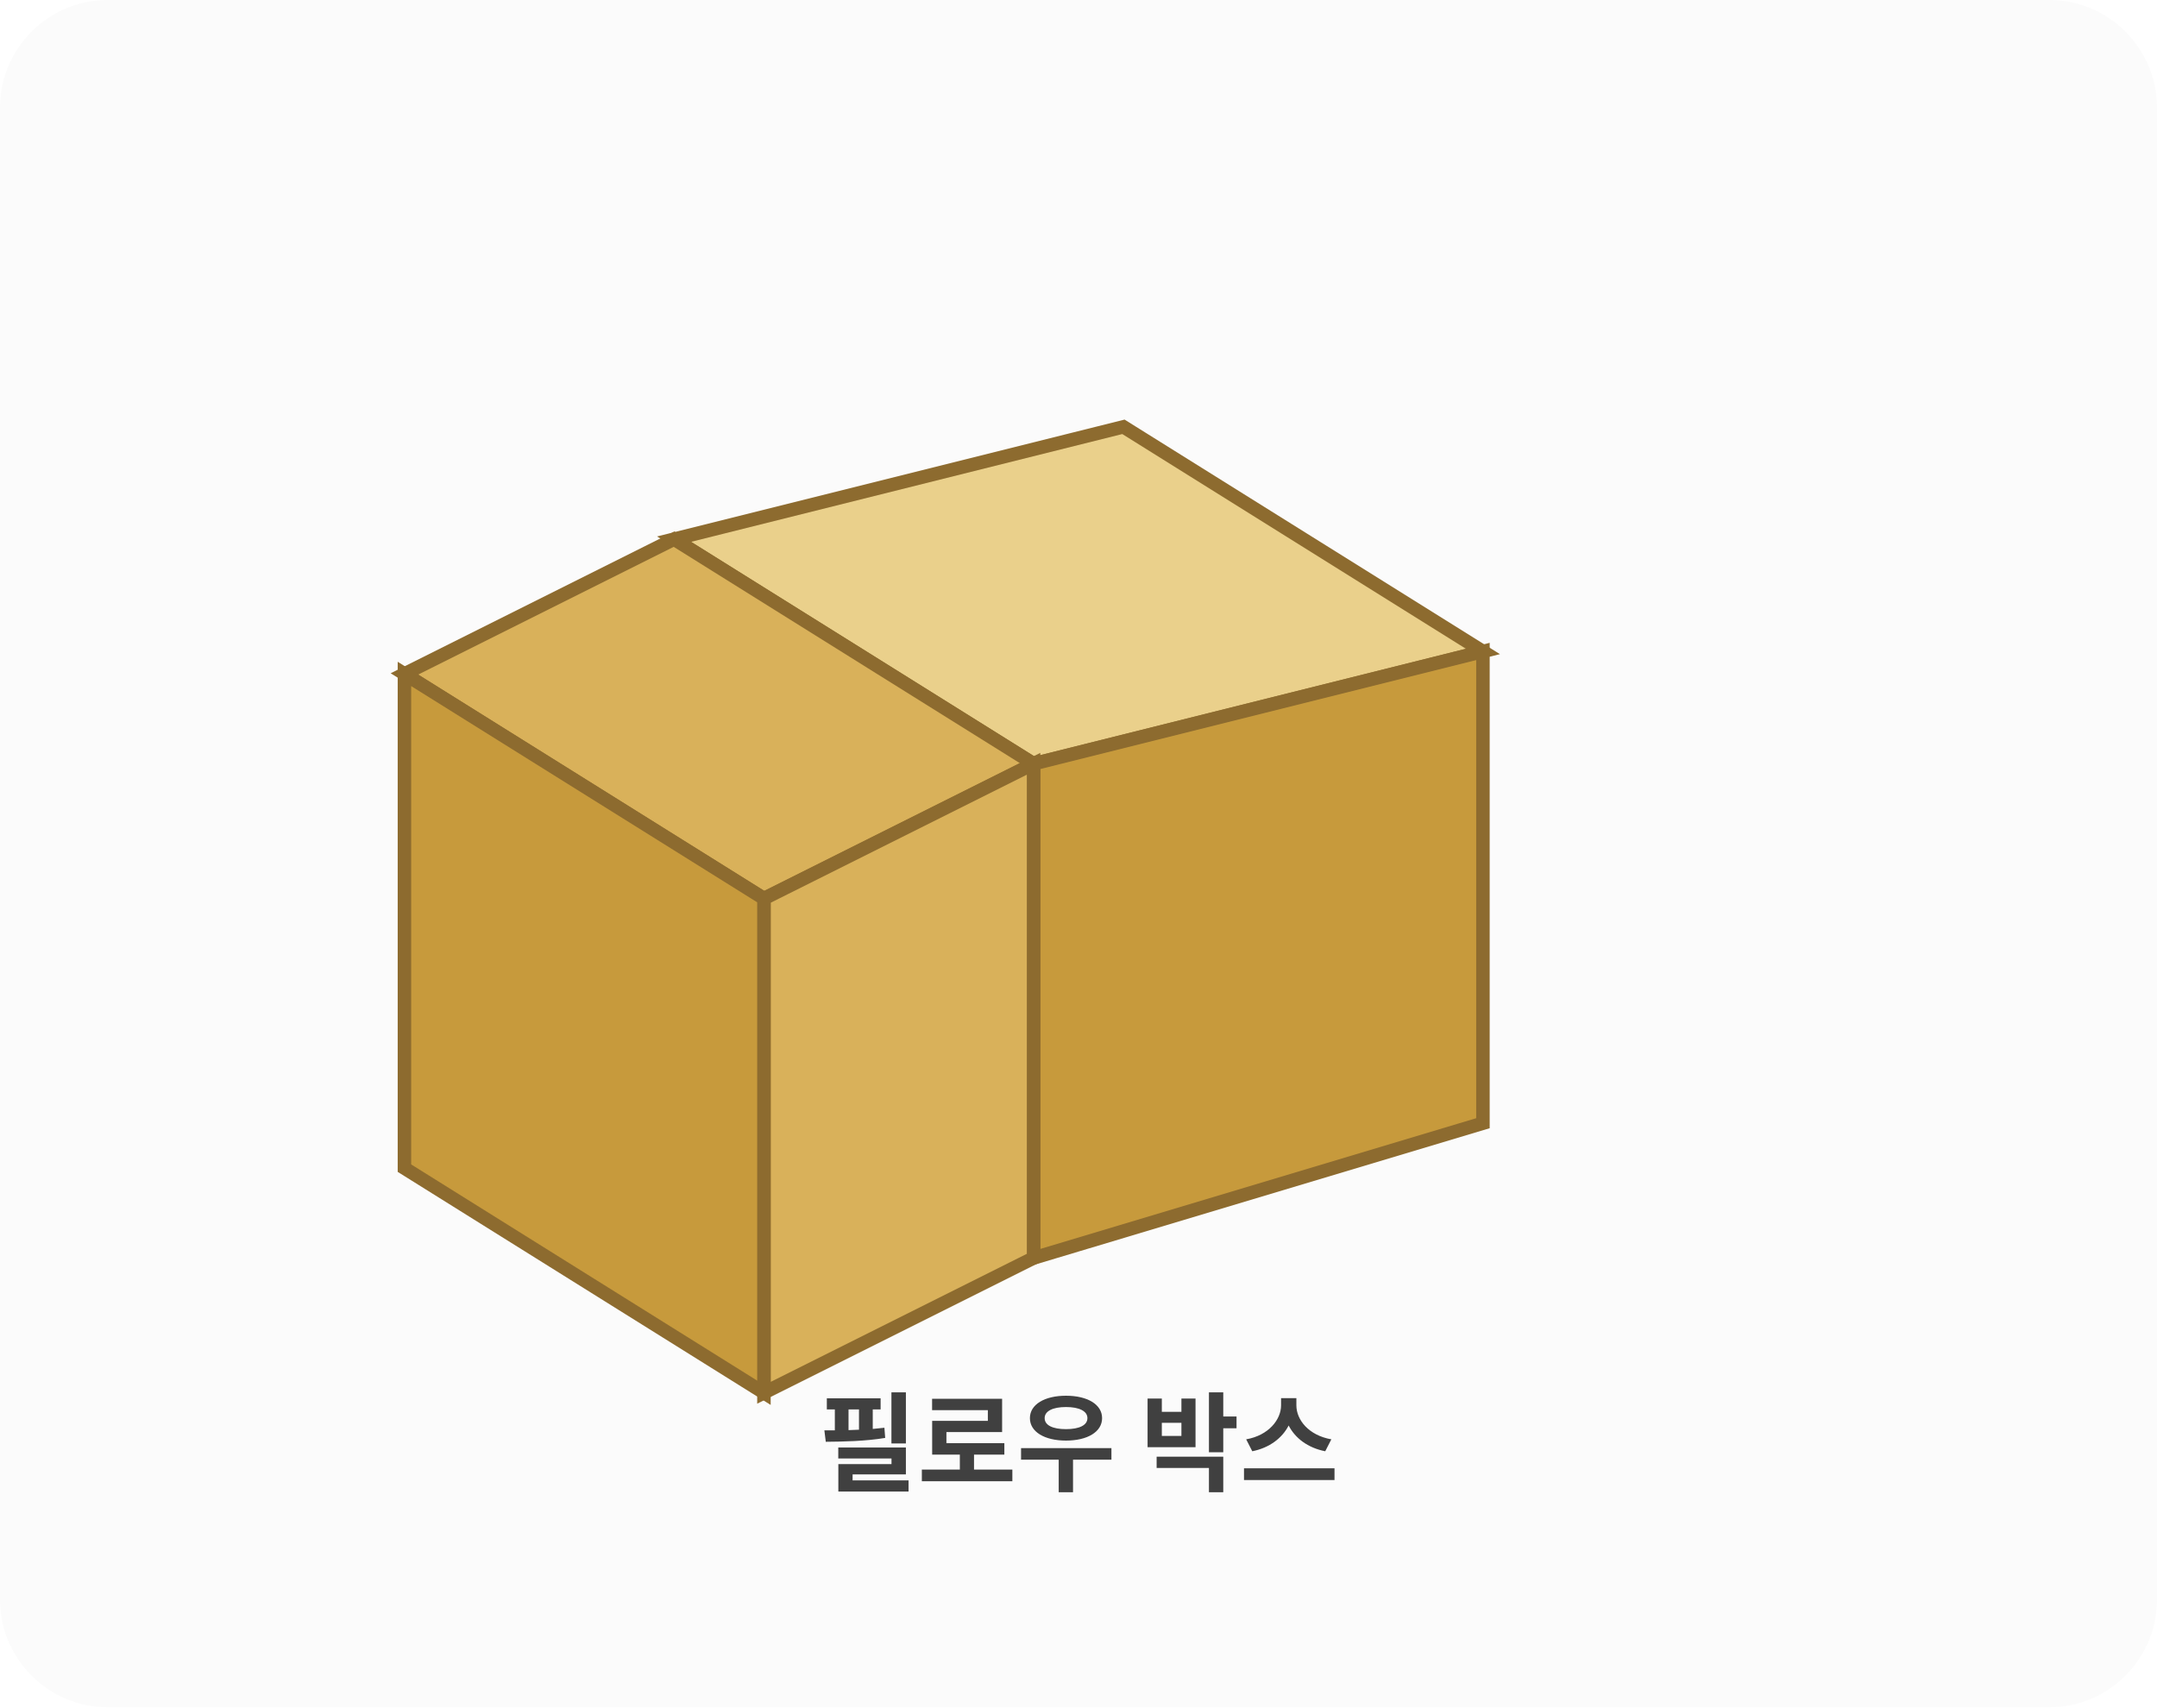
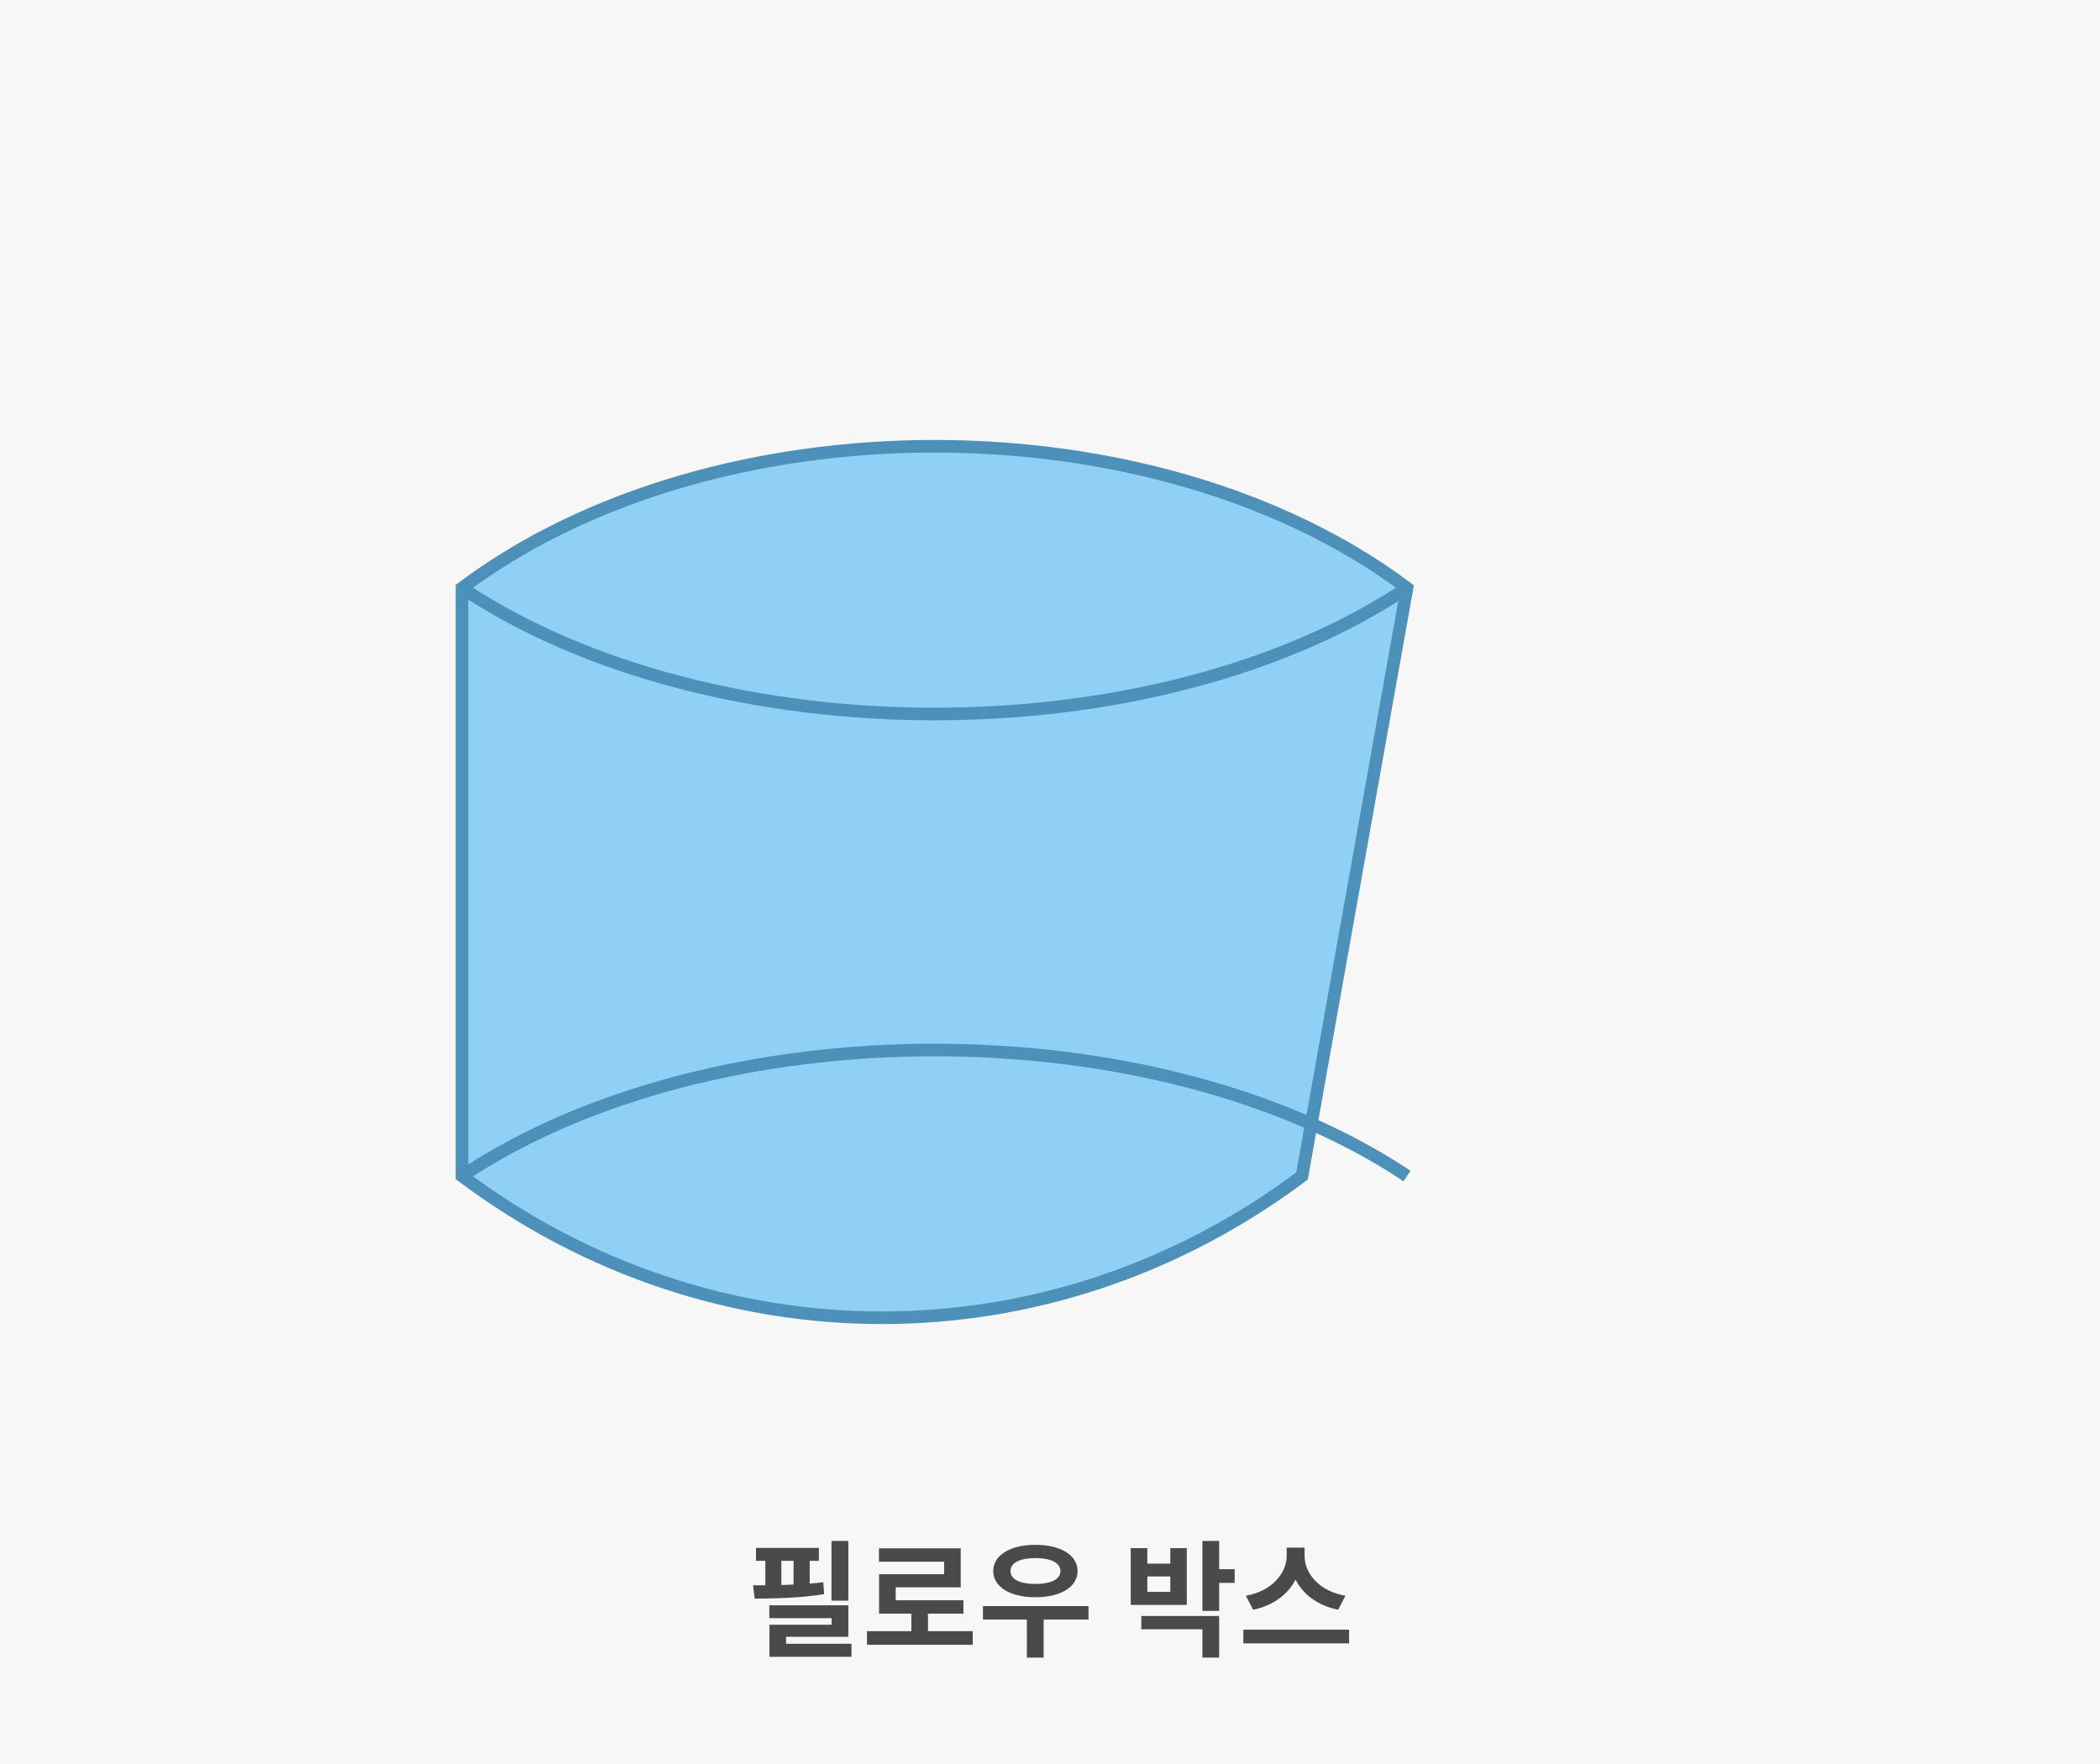
- <svg xmlns="http://www.w3.org/2000/svg" width="480" height="380" viewBox="0 0 480 380">
-   <rect width="480" height="380" rx="24" fill="#fbfbfb" />
-   <polygon points="150,120 250,95 330,145 230,170" fill="#ead08b" stroke="#8d6b2f" stroke-width="3" />
-   <polygon points="90,150 150,120 230,170 170,200" fill="#d9b15a" stroke="#8d6b2f" stroke-width="3" />
-   <polygon points="230,170 330,145 330,250 230,280" fill="#c79a3c" stroke="#8d6b2f" stroke-width="3" />
-   <polygon points="170,200 230,170 230,280 170,310" fill="#d9b15a" stroke="#8d6b2f" stroke-width="3" />
-   <polygon points="90,150 170,200 170,310 90,260" fill="#c79a3c" stroke="#8d6b2f" stroke-width="3" />
-   <text x="240" y="330" text-anchor="middle" font-size="24" font-weight="800" fill="#404040">필로우 박스</text>
+ <svg xmlns="http://www.w3.org/2000/svg" width="500" height="420" viewBox="0 0 500 420">
+   <rect width="500" height="420" fill="#f7f7f7" />
+   <path d="M110 140 C170 95, 275 95, 335 140 L310 280 C250 325, 170 325, 110 280 Z" fill="#8fd0f4" stroke="#4d91ba" stroke-width="3" />
+   <path d="M110 140 C170 180, 275 180, 335 140" fill="none" stroke="#4d91ba" stroke-width="3" />
+   <path d="M110 280 C170 240, 275 240, 335 280" fill="none" stroke="#4d91ba" stroke-width="3" />
+   <text x="250" y="392" text-anchor="middle" font-size="30" font-weight="700" fill="#4a4a4a">필로우 박스</text>
</svg>
